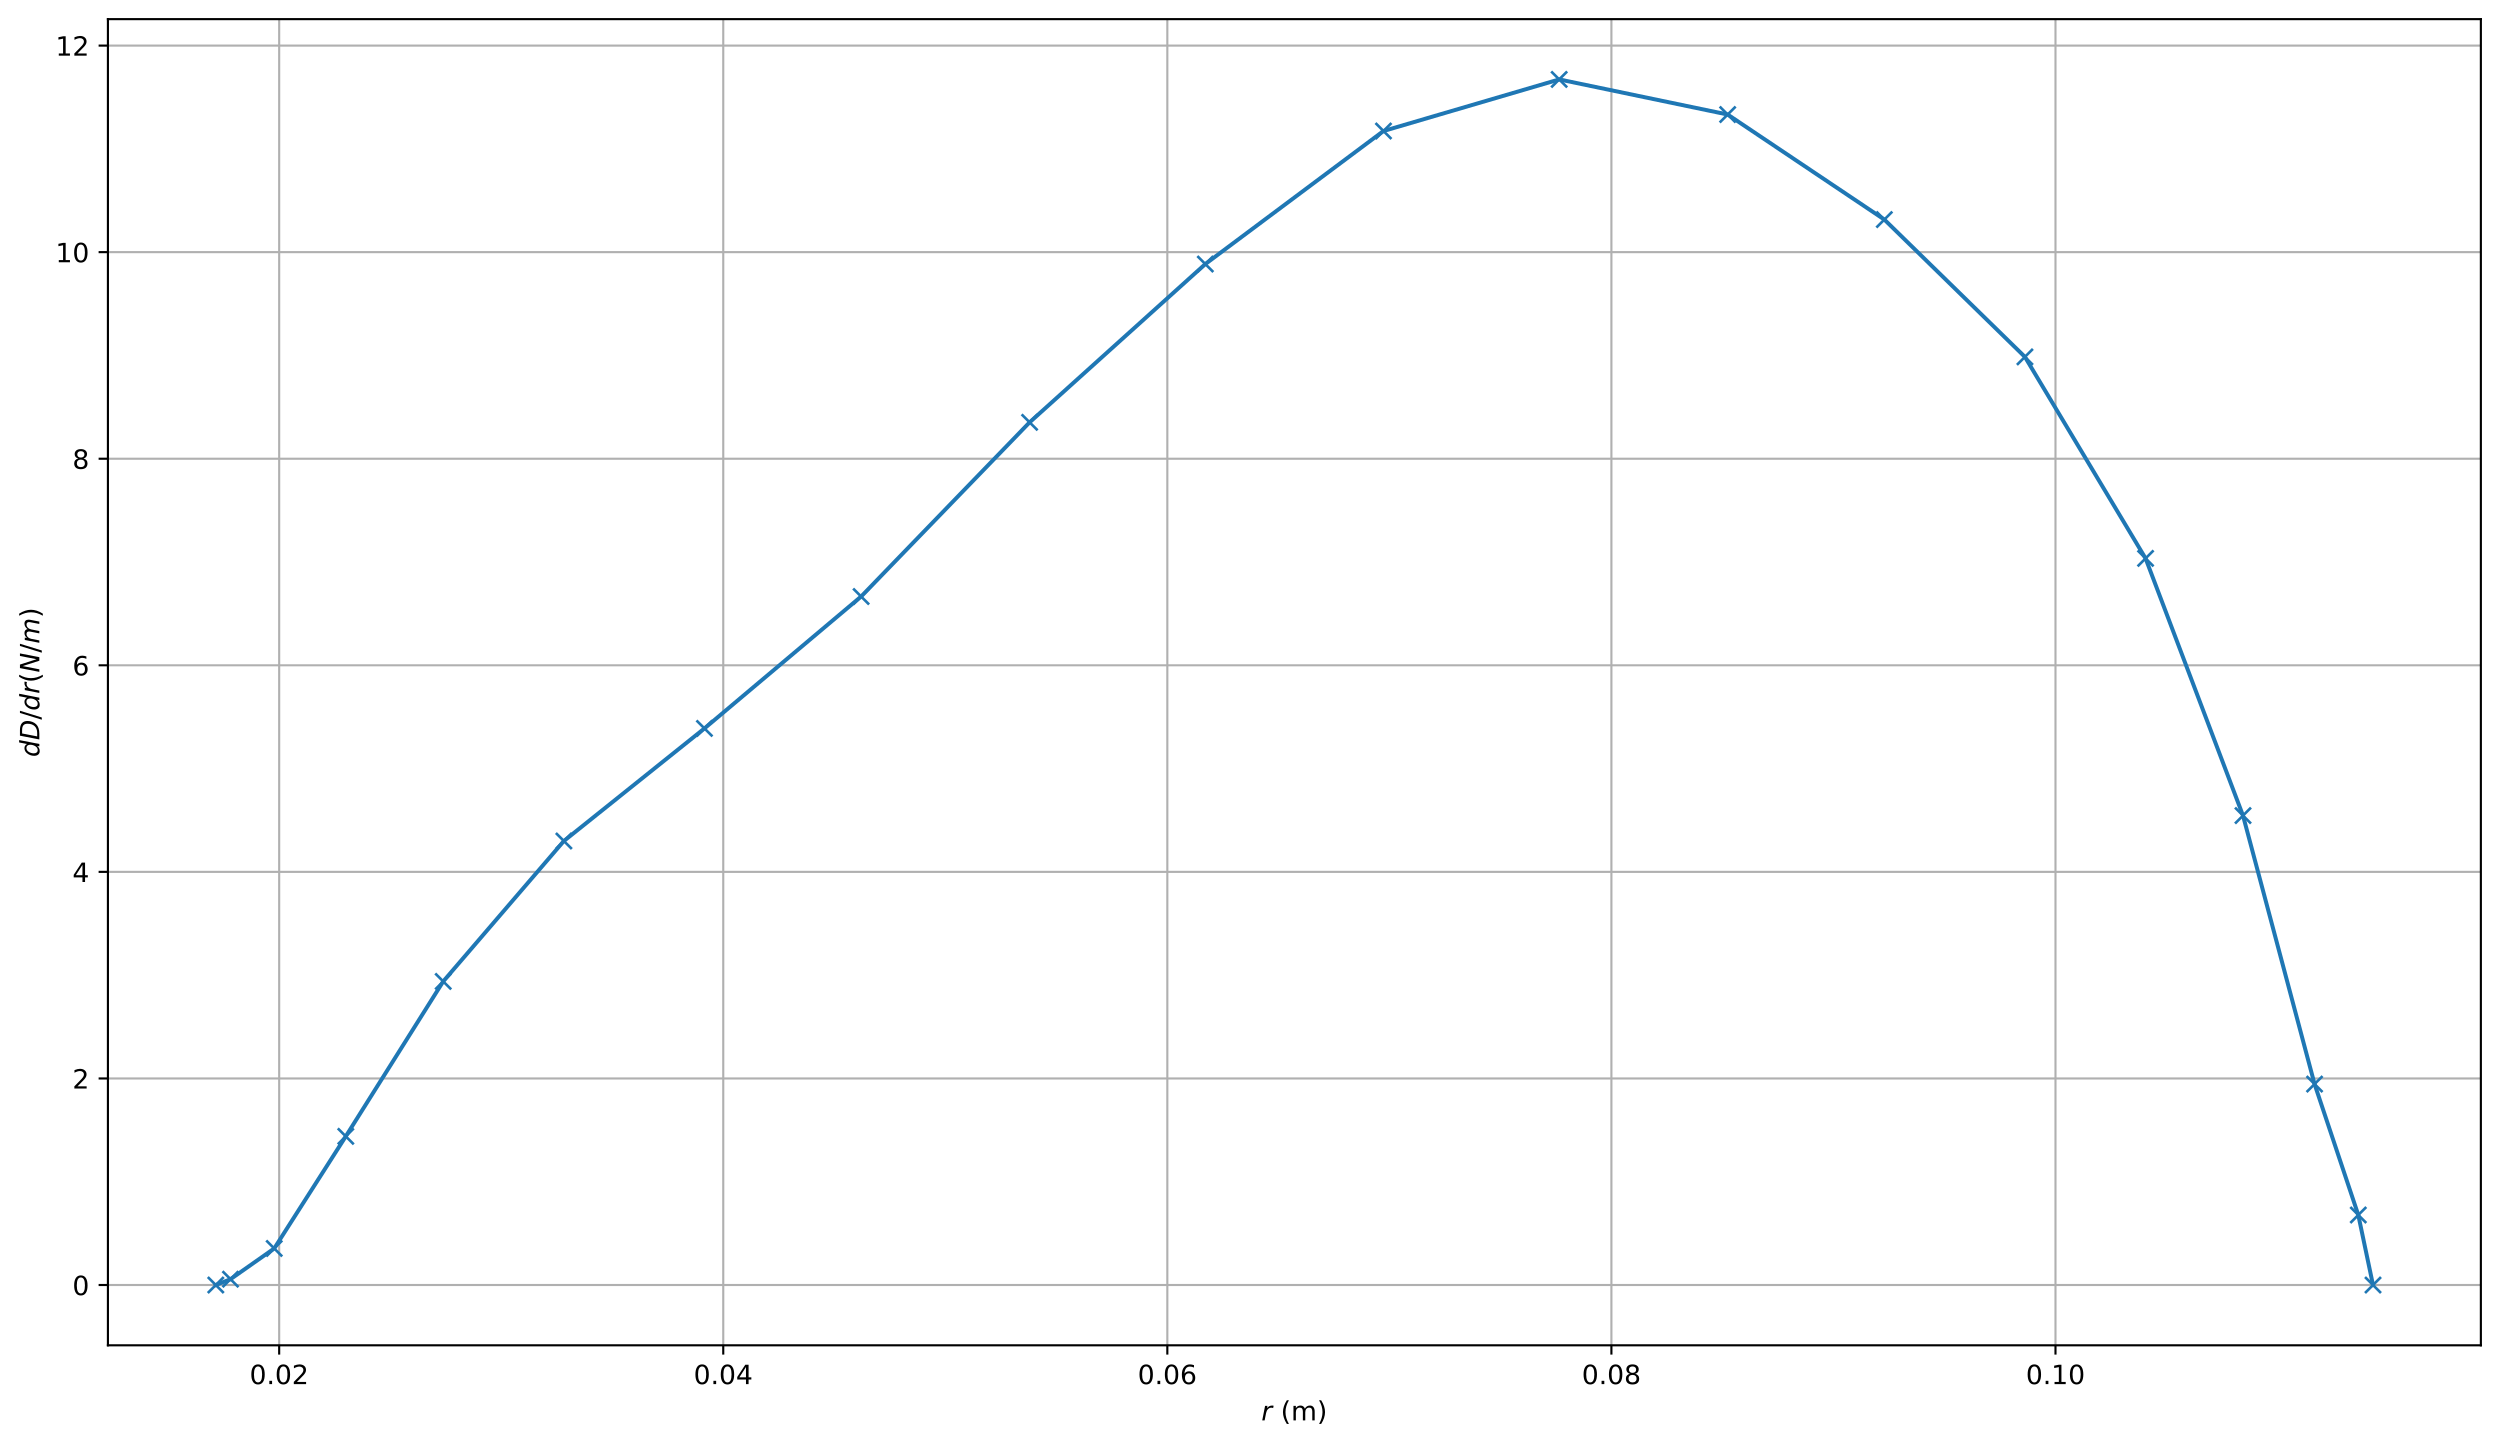
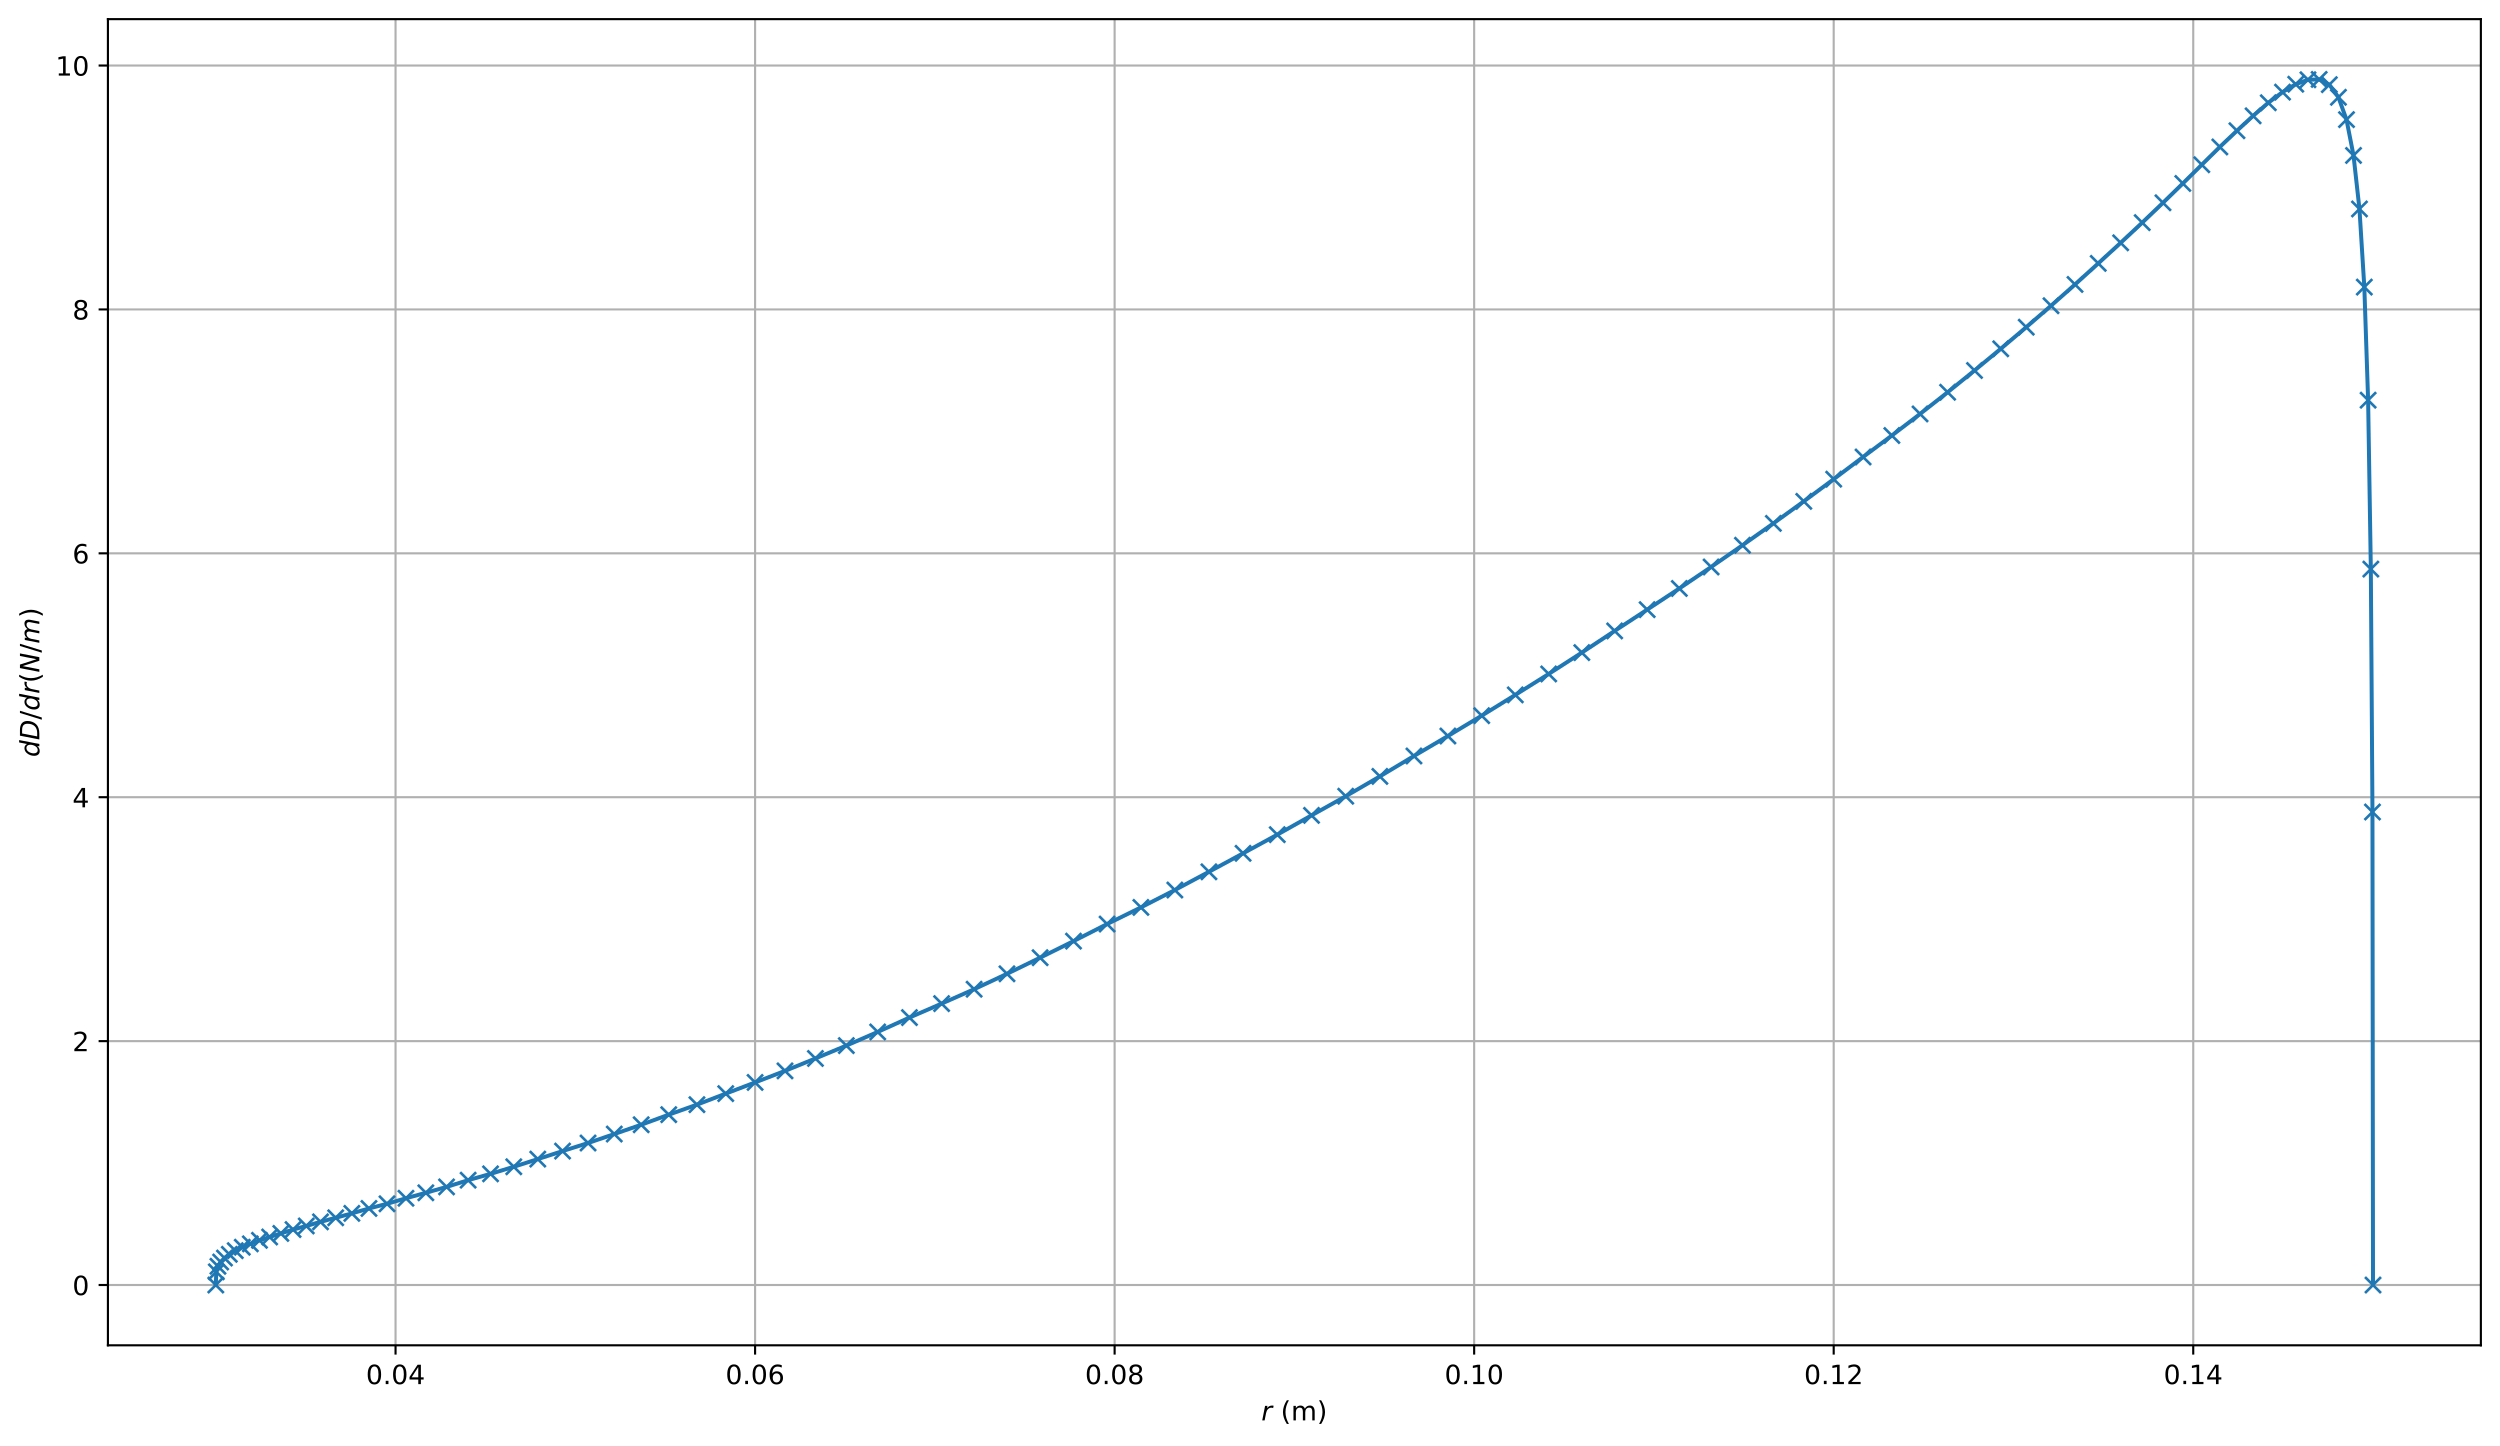
<svg xmlns="http://www.w3.org/2000/svg" xmlns:xlink="http://www.w3.org/1999/xlink" width="940.603pt" height="543.716pt" viewBox="0 0 940.603 543.716" version="1.1">
  <defs>
    <style type="text/css">*{stroke-linejoin: round; stroke-linecap: butt}</style>
  </defs>
  <g id="figure_1">
    <g id="patch_1">
      <path d="M 0 543.716  L 940.603 543.716  L 940.603 0  L 0 0  L 0 543.716  z " style="fill: none" />
    </g>
    <g id="axes_1">
      <g id="patch_2">
        <path d="M 40.603 506.16  L 933.403 506.16  L 933.403 7.2  L 40.603 7.2  L 40.603 506.16  z " style="fill: none" />
      </g>
      <g id="matplotlib.axis_1">
        <g id="xtick_1">
          <g id="line2d_1">
-             <path d="M 105.036 506.16  L 105.036 7.2  " clip-path="url(#p0c101edd20)" style="fill: none; stroke: #b0b0b0; stroke-width: 0.8; stroke-linecap: square" />
+             <path d="M 148.821 506.16  L 148.821 7.2  " clip-path="url(#p757d3694c4)" style="fill: none; stroke: #b0b0b0; stroke-width: 0.8; stroke-linecap: square" />
          </g>
          <g id="line2d_2">
            <defs>
-               <path id="m275e103d89" d="M 0 0  L 0 3.5  " style="stroke: #000000; stroke-width: 0.8" />
+               <path id="m7831585a4a" d="M 0 0  L 0 3.5  " style="stroke: #000000; stroke-width: 0.8" />
            </defs>
            <g>
-               <use xlink:href="#m275e103d89" x="105.036" y="506.16" style="stroke: #000000; stroke-width: 0.8" />
+               <use xlink:href="#m7831585a4a" x="148.821" y="506.16" style="stroke: #000000; stroke-width: 0.8" />
            </g>
          </g>
          <g id="text_1">
-             <g transform="translate(93.9029 520.7584) scale(0.1 -0.1)">
+             <g transform="translate(137.6885 520.7584) scale(0.1 -0.1)">
              <defs>
                <path id="DejaVuSans-30" d="M 2034 4250  Q 1547 4250 1301 3770  Q 1056 3291 1056 2328  Q 1056 1369 1301 889  Q 1547 409 2034 409  Q 2525 409 2770 889  Q 3016 1369 3016 2328  Q 3016 3291 2770 3770  Q 2525 4250 2034 4250  z M 2034 4750  Q 2819 4750 3233 4129  Q 3647 3509 3647 2328  Q 3647 1150 3233 529  Q 2819 -91 2034 -91  Q 1250 -91 836 529  Q 422 1150 422 2328  Q 422 3509 836 4129  Q 1250 4750 2034 4750  z " transform="scale(0.015625)" />
                <path id="DejaVuSans-2e" d="M 684 794  L 1344 794  L 1344 0  L 684 0  L 684 794  z " transform="scale(0.015625)" />
-                 <path id="DejaVuSans-32" d="M 1228 531  L 3431 531  L 3431 0  L 469 0  L 469 531  Q 828 903 1448 1529  Q 2069 2156 2228 2338  Q 2531 2678 2651 2914  Q 2772 3150 2772 3378  Q 2772 3750 2511 3984  Q 2250 4219 1831 4219  Q 1534 4219 1204 4116  Q 875 4013 500 3803  L 500 4441  Q 881 4594 1212 4672  Q 1544 4750 1819 4750  Q 2544 4750 2975 4387  Q 3406 4025 3406 3419  Q 3406 3131 3298 2873  Q 3191 2616 2906 2266  Q 2828 2175 2409 1742  Q 1991 1309 1228 531  z " transform="scale(0.015625)" />
+                 <path id="DejaVuSans-34" d="M 2419 4116  L 825 1625  L 2419 1625  L 2419 4116  z M 2253 4666  L 3047 4666  L 3047 1625  L 3713 1625  L 3713 1100  L 3047 1100  L 3047 0  L 2419 0  L 2419 1100  L 313 1100  L 313 1709  L 2253 4666  z " transform="scale(0.015625)" />
              </defs>
              <use xlink:href="#DejaVuSans-30" />
              <use xlink:href="#DejaVuSans-2e" transform="translate(63.62305 0)" />
              <use xlink:href="#DejaVuSans-30" transform="translate(95.41016 0)" />
-               <use xlink:href="#DejaVuSans-32" transform="translate(159.0332 0)" />
+               <use xlink:href="#DejaVuSans-34" transform="translate(159.0332 0)" />
            </g>
          </g>
        </g>
        <g id="xtick_2">
          <g id="line2d_3">
-             <path d="M 272.116 506.16  L 272.116 7.2  " clip-path="url(#p0c101edd20)" style="fill: none; stroke: #b0b0b0; stroke-width: 0.8; stroke-linecap: square" />
+             <path d="M 284.094 506.16  L 284.094 7.2  " clip-path="url(#p757d3694c4)" style="fill: none; stroke: #b0b0b0; stroke-width: 0.8; stroke-linecap: square" />
          </g>
          <g id="line2d_4">
            <g>
-               <use xlink:href="#m275e103d89" x="272.116" y="506.16" style="stroke: #000000; stroke-width: 0.8" />
+               <use xlink:href="#m7831585a4a" x="284.094" y="506.16" style="stroke: #000000; stroke-width: 0.8" />
            </g>
          </g>
          <g id="text_2">
-             <g transform="translate(260.9836 520.7584) scale(0.1 -0.1)">
-               <defs>
-                 <path id="DejaVuSans-34" d="M 2419 4116  L 825 1625  L 2419 1625  L 2419 4116  z M 2253 4666  L 3047 4666  L 3047 1625  L 3713 1625  L 3713 1100  L 3047 1100  L 3047 0  L 2419 0  L 2419 1100  L 313 1100  L 313 1709  L 2253 4666  z " transform="scale(0.015625)" />
-               </defs>
-               <use xlink:href="#DejaVuSans-30" />
-               <use xlink:href="#DejaVuSans-2e" transform="translate(63.62305 0)" />
-               <use xlink:href="#DejaVuSans-30" transform="translate(95.41016 0)" />
-               <use xlink:href="#DejaVuSans-34" transform="translate(159.0332 0)" />
-             </g>
-           </g>
-         </g>
-         <g id="xtick_3">
-           <g id="line2d_5">
-             <path d="M 439.197 506.16  L 439.197 7.2  " clip-path="url(#p0c101edd20)" style="fill: none; stroke: #b0b0b0; stroke-width: 0.8; stroke-linecap: square" />
-           </g>
-           <g id="line2d_6">
-             <g>
-               <use xlink:href="#m275e103d89" x="439.197" y="506.16" style="stroke: #000000; stroke-width: 0.8" />
-             </g>
-           </g>
-           <g id="text_3">
-             <g transform="translate(428.0643 520.7584) scale(0.1 -0.1)">
+             <g transform="translate(272.9612 520.7584) scale(0.1 -0.1)">
              <defs>
                <path id="DejaVuSans-36" d="M 2113 2584  Q 1688 2584 1439 2293  Q 1191 2003 1191 1497  Q 1191 994 1439 701  Q 1688 409 2113 409  Q 2538 409 2786 701  Q 3034 994 3034 1497  Q 3034 2003 2786 2293  Q 2538 2584 2113 2584  z M 3366 4563  L 3366 3988  Q 3128 4100 2886 4159  Q 2644 4219 2406 4219  Q 1781 4219 1451 3797  Q 1122 3375 1075 2522  Q 1259 2794 1537 2939  Q 1816 3084 2150 3084  Q 2853 3084 3261 2657  Q 3669 2231 3669 1497  Q 3669 778 3244 343  Q 2819 -91 2113 -91  Q 1303 -91 875 529  Q 447 1150 447 2328  Q 447 3434 972 4092  Q 1497 4750 2381 4750  Q 2619 4750 2861 4703  Q 3103 4656 3366 4563  z " transform="scale(0.015625)" />
              </defs>
              <use xlink:href="#DejaVuSans-30" />
              <use xlink:href="#DejaVuSans-2e" transform="translate(63.62305 0)" />
              <use xlink:href="#DejaVuSans-30" transform="translate(95.41016 0)" />
              <use xlink:href="#DejaVuSans-36" transform="translate(159.0332 0)" />
            </g>
          </g>
        </g>
-         <g id="xtick_4">
-           <g id="line2d_7">
-             <path d="M 606.278 506.16  L 606.278 7.2  " clip-path="url(#p0c101edd20)" style="fill: none; stroke: #b0b0b0; stroke-width: 0.8; stroke-linecap: square" />
-           </g>
-           <g id="line2d_8">
-             <g>
-               <use xlink:href="#m275e103d89" x="606.278" y="506.16" style="stroke: #000000; stroke-width: 0.8" />
-             </g>
-           </g>
-           <g id="text_4">
-             <g transform="translate(595.1451 520.7584) scale(0.1 -0.1)">
+         <g id="xtick_3">
+           <g id="line2d_5">
+             <path d="M 419.367 506.16  L 419.367 7.2  " clip-path="url(#p757d3694c4)" style="fill: none; stroke: #b0b0b0; stroke-width: 0.8; stroke-linecap: square" />
+           </g>
+           <g id="line2d_6">
+             <g>
+               <use xlink:href="#m7831585a4a" x="419.367" y="506.16" style="stroke: #000000; stroke-width: 0.8" />
+             </g>
+           </g>
+           <g id="text_3">
+             <g transform="translate(408.2339 520.7584) scale(0.1 -0.1)">
              <defs>
                <path id="DejaVuSans-38" d="M 2034 2216  Q 1584 2216 1326 1975  Q 1069 1734 1069 1313  Q 1069 891 1326 650  Q 1584 409 2034 409  Q 2484 409 2743 651  Q 3003 894 3003 1313  Q 3003 1734 2745 1975  Q 2488 2216 2034 2216  z M 1403 2484  Q 997 2584 770 2862  Q 544 3141 544 3541  Q 544 4100 942 4425  Q 1341 4750 2034 4750  Q 2731 4750 3128 4425  Q 3525 4100 3525 3541  Q 3525 3141 3298 2862  Q 3072 2584 2669 2484  Q 3125 2378 3379 2068  Q 3634 1759 3634 1313  Q 3634 634 3220 271  Q 2806 -91 2034 -91  Q 1263 -91 848 271  Q 434 634 434 1313  Q 434 1759 690 2068  Q 947 2378 1403 2484  z M 1172 3481  Q 1172 3119 1398 2916  Q 1625 2713 2034 2713  Q 2441 2713 2670 2916  Q 2900 3119 2900 3481  Q 2900 3844 2670 4047  Q 2441 4250 2034 4250  Q 1625 4250 1398 4047  Q 1172 3844 1172 3481  z " transform="scale(0.015625)" />
              </defs>
              <use xlink:href="#DejaVuSans-30" />
              <use xlink:href="#DejaVuSans-2e" transform="translate(63.62305 0)" />
              <use xlink:href="#DejaVuSans-30" transform="translate(95.41016 0)" />
              <use xlink:href="#DejaVuSans-38" transform="translate(159.0332 0)" />
            </g>
          </g>
        </g>
-         <g id="xtick_5">
-           <g id="line2d_9">
-             <path d="M 773.359 506.16  L 773.359 7.2  " clip-path="url(#p0c101edd20)" style="fill: none; stroke: #b0b0b0; stroke-width: 0.8; stroke-linecap: square" />
-           </g>
-           <g id="line2d_10">
-             <g>
-               <use xlink:href="#m275e103d89" x="773.359" y="506.16" style="stroke: #000000; stroke-width: 0.8" />
-             </g>
-           </g>
-           <g id="text_5">
-             <g transform="translate(762.2258 520.7584) scale(0.1 -0.1)">
+         <g id="xtick_4">
+           <g id="line2d_7">
+             <path d="M 554.639 506.16  L 554.639 7.2  " clip-path="url(#p757d3694c4)" style="fill: none; stroke: #b0b0b0; stroke-width: 0.8; stroke-linecap: square" />
+           </g>
+           <g id="line2d_8">
+             <g>
+               <use xlink:href="#m7831585a4a" x="554.639" y="506.16" style="stroke: #000000; stroke-width: 0.8" />
+             </g>
+           </g>
+           <g id="text_4">
+             <g transform="translate(543.5067 520.7584) scale(0.1 -0.1)">
              <defs>
                <path id="DejaVuSans-31" d="M 794 531  L 1825 531  L 1825 4091  L 703 3866  L 703 4441  L 1819 4666  L 2450 4666  L 2450 531  L 3481 531  L 3481 0  L 794 0  L 794 531  z " transform="scale(0.015625)" />
              </defs>
              <use xlink:href="#DejaVuSans-30" />
              <use xlink:href="#DejaVuSans-2e" transform="translate(63.62305 0)" />
              <use xlink:href="#DejaVuSans-31" transform="translate(95.41016 0)" />
              <use xlink:href="#DejaVuSans-30" transform="translate(159.0332 0)" />
            </g>
          </g>
        </g>
-         <g id="text_6">
+         <g id="xtick_5">
+           <g id="line2d_9">
+             <path d="M 689.912 506.16  L 689.912 7.2  " clip-path="url(#p757d3694c4)" style="fill: none; stroke: #b0b0b0; stroke-width: 0.8; stroke-linecap: square" />
+           </g>
+           <g id="line2d_10">
+             <g>
+               <use xlink:href="#m7831585a4a" x="689.912" y="506.16" style="stroke: #000000; stroke-width: 0.8" />
+             </g>
+           </g>
+           <g id="text_5">
+             <g transform="translate(678.7794 520.7584) scale(0.1 -0.1)">
+               <defs>
+                 <path id="DejaVuSans-32" d="M 1228 531  L 3431 531  L 3431 0  L 469 0  L 469 531  Q 828 903 1448 1529  Q 2069 2156 2228 2338  Q 2531 2678 2651 2914  Q 2772 3150 2772 3378  Q 2772 3750 2511 3984  Q 2250 4219 1831 4219  Q 1534 4219 1204 4116  Q 875 4013 500 3803  L 500 4441  Q 881 4594 1212 4672  Q 1544 4750 1819 4750  Q 2544 4750 2975 4387  Q 3406 4025 3406 3419  Q 3406 3131 3298 2873  Q 3191 2616 2906 2266  Q 2828 2175 2409 1742  Q 1991 1309 1228 531  z " transform="scale(0.015625)" />
+               </defs>
+               <use xlink:href="#DejaVuSans-30" />
+               <use xlink:href="#DejaVuSans-2e" transform="translate(63.62305 0)" />
+               <use xlink:href="#DejaVuSans-31" transform="translate(95.41016 0)" />
+               <use xlink:href="#DejaVuSans-32" transform="translate(159.0332 0)" />
+             </g>
+           </g>
+         </g>
+         <g id="xtick_6">
+           <g id="line2d_11">
+             <path d="M 825.185 506.16  L 825.185 7.2  " clip-path="url(#p757d3694c4)" style="fill: none; stroke: #b0b0b0; stroke-width: 0.8; stroke-linecap: square" />
+           </g>
+           <g id="line2d_12">
+             <g>
+               <use xlink:href="#m7831585a4a" x="825.185" y="506.16" style="stroke: #000000; stroke-width: 0.8" />
+             </g>
+           </g>
+           <g id="text_6">
+             <g transform="translate(814.0521 520.7584) scale(0.1 -0.1)">
+               <use xlink:href="#DejaVuSans-30" />
+               <use xlink:href="#DejaVuSans-2e" transform="translate(63.62305 0)" />
+               <use xlink:href="#DejaVuSans-31" transform="translate(95.41016 0)" />
+               <use xlink:href="#DejaVuSans-34" transform="translate(159.0332 0)" />
+             </g>
+           </g>
+         </g>
+         <g id="text_7">
          <g transform="translate(474.5531 534.4366) scale(0.1 -0.1)">
            <defs>
              <path id="DejaVuSans-Oblique-72" d="M 2853 2969  Q 2766 3016 2653 3041  Q 2541 3066 2413 3066  Q 1953 3066 1609 2717  Q 1266 2369 1153 1784  L 800 0  L 225 0  L 909 3500  L 1484 3500  L 1375 2956  Q 1603 3259 1920 3421  Q 2238 3584 2597 3584  Q 2691 3584 2781 3573  Q 2872 3563 2963 3538  L 2853 2969  z " transform="scale(0.015625)" />
              <path id="DejaVuSans-20" transform="scale(0.015625)" />
              <path id="DejaVuSans-28" d="M 1984 4856  Q 1566 4138 1362 3434  Q 1159 2731 1159 2009  Q 1159 1288 1364 580  Q 1569 -128 1984 -844  L 1484 -844  Q 1016 -109 783 600  Q 550 1309 550 2009  Q 550 2706 781 3412  Q 1013 4119 1484 4856  L 1984 4856  z " transform="scale(0.015625)" />
              <path id="DejaVuSans-6d" d="M 3328 2828  Q 3544 3216 3844 3400  Q 4144 3584 4550 3584  Q 5097 3584 5394 3201  Q 5691 2819 5691 2113  L 5691 0  L 5113 0  L 5113 2094  Q 5113 2597 4934 2840  Q 4756 3084 4391 3084  Q 3944 3084 3684 2787  Q 3425 2491 3425 1978  L 3425 0  L 2847 0  L 2847 2094  Q 2847 2600 2669 2842  Q 2491 3084 2119 3084  Q 1678 3084 1418 2786  Q 1159 2488 1159 1978  L 1159 0  L 581 0  L 581 3500  L 1159 3500  L 1159 2956  Q 1356 3278 1631 3431  Q 1906 3584 2284 3584  Q 2666 3584 2933 3390  Q 3200 3197 3328 2828  z " transform="scale(0.015625)" />
              <path id="DejaVuSans-29" d="M 513 4856  L 1013 4856  Q 1481 4119 1714 3412  Q 1947 2706 1947 2009  Q 1947 1309 1714 600  Q 1481 -109 1013 -844  L 513 -844  Q 928 -128 1133 580  Q 1338 1288 1338 2009  Q 1338 2731 1133 3434  Q 928 4138 513 4856  z " transform="scale(0.015625)" />
            </defs>
            <use xlink:href="#DejaVuSans-Oblique-72" transform="translate(0 0.125)" />
            <use xlink:href="#DejaVuSans-20" transform="translate(41.11328 0.125)" />
            <use xlink:href="#DejaVuSans-28" transform="translate(72.90039 0.125)" />
            <use xlink:href="#DejaVuSans-6d" transform="translate(111.9141 0.125)" />
            <use xlink:href="#DejaVuSans-29" transform="translate(209.3262 0.125)" />
          </g>
        </g>
      </g>
      <g id="matplotlib.axis_2">
        <g id="ytick_1">
-           <g id="line2d_11">
-             <path d="M 40.603 483.48  L 933.403 483.48  " clip-path="url(#p0c101edd20)" style="fill: none; stroke: #b0b0b0; stroke-width: 0.8; stroke-linecap: square" />
-           </g>
-           <g id="line2d_12">
+           <g id="line2d_13">
+             <path d="M 40.603 483.48  L 933.403 483.48  " clip-path="url(#p757d3694c4)" style="fill: none; stroke: #b0b0b0; stroke-width: 0.8; stroke-linecap: square" />
+           </g>
+           <g id="line2d_14">
            <defs>
-               <path id="m87f4d24d42" d="M 0 0  L -3.5 0  " style="stroke: #000000; stroke-width: 0.8" />
+               <path id="m4b1f60dbb8" d="M 0 0  L -3.5 0  " style="stroke: #000000; stroke-width: 0.8" />
            </defs>
            <g>
-               <use xlink:href="#m87f4d24d42" x="40.603" y="483.48" style="stroke: #000000; stroke-width: 0.8" />
-             </g>
-           </g>
-           <g id="text_7">
+               <use xlink:href="#m4b1f60dbb8" x="40.603" y="483.48" style="stroke: #000000; stroke-width: 0.8" />
+             </g>
+           </g>
+           <g id="text_8">
            <g transform="translate(27.24063 487.2792) scale(0.1 -0.1)">
              <use xlink:href="#DejaVuSans-30" />
            </g>
          </g>
        </g>
        <g id="ytick_2">
-           <g id="line2d_13">
-             <path d="M 40.603 405.758  L 933.403 405.758  " clip-path="url(#p0c101edd20)" style="fill: none; stroke: #b0b0b0; stroke-width: 0.8; stroke-linecap: square" />
-           </g>
-           <g id="line2d_14">
-             <g>
-               <use xlink:href="#m87f4d24d42" x="40.603" y="405.758" style="stroke: #000000; stroke-width: 0.8" />
-             </g>
-           </g>
-           <g id="text_8">
-             <g transform="translate(27.24063 409.5571) scale(0.1 -0.1)">
+           <g id="line2d_15">
+             <path d="M 40.603 391.715  L 933.403 391.715  " clip-path="url(#p757d3694c4)" style="fill: none; stroke: #b0b0b0; stroke-width: 0.8; stroke-linecap: square" />
+           </g>
+           <g id="line2d_16">
+             <g>
+               <use xlink:href="#m4b1f60dbb8" x="40.603" y="391.715" style="stroke: #000000; stroke-width: 0.8" />
+             </g>
+           </g>
+           <g id="text_9">
+             <g transform="translate(27.24063 395.5145) scale(0.1 -0.1)">
              <use xlink:href="#DejaVuSans-32" />
            </g>
          </g>
        </g>
        <g id="ytick_3">
-           <g id="line2d_15">
-             <path d="M 40.603 328.036  L 933.403 328.036  " clip-path="url(#p0c101edd20)" style="fill: none; stroke: #b0b0b0; stroke-width: 0.8; stroke-linecap: square" />
-           </g>
-           <g id="line2d_16">
-             <g>
-               <use xlink:href="#m87f4d24d42" x="40.603" y="328.036" style="stroke: #000000; stroke-width: 0.8" />
-             </g>
-           </g>
-           <g id="text_9">
-             <g transform="translate(27.24063 331.835) scale(0.1 -0.1)">
+           <g id="line2d_17">
+             <path d="M 40.603 299.95  L 933.403 299.95  " clip-path="url(#p757d3694c4)" style="fill: none; stroke: #b0b0b0; stroke-width: 0.8; stroke-linecap: square" />
+           </g>
+           <g id="line2d_18">
+             <g>
+               <use xlink:href="#m4b1f60dbb8" x="40.603" y="299.95" style="stroke: #000000; stroke-width: 0.8" />
+             </g>
+           </g>
+           <g id="text_10">
+             <g transform="translate(27.24063 303.7497) scale(0.1 -0.1)">
              <use xlink:href="#DejaVuSans-34" />
            </g>
          </g>
        </g>
        <g id="ytick_4">
-           <g id="line2d_17">
-             <path d="M 40.603 250.314  L 933.403 250.314  " clip-path="url(#p0c101edd20)" style="fill: none; stroke: #b0b0b0; stroke-width: 0.8; stroke-linecap: square" />
-           </g>
-           <g id="line2d_18">
-             <g>
-               <use xlink:href="#m87f4d24d42" x="40.603" y="250.314" style="stroke: #000000; stroke-width: 0.8" />
-             </g>
-           </g>
-           <g id="text_10">
-             <g transform="translate(27.24063 254.1128) scale(0.1 -0.1)">
+           <g id="line2d_19">
+             <path d="M 40.603 208.186  L 933.403 208.186  " clip-path="url(#p757d3694c4)" style="fill: none; stroke: #b0b0b0; stroke-width: 0.8; stroke-linecap: square" />
+           </g>
+           <g id="line2d_20">
+             <g>
+               <use xlink:href="#m4b1f60dbb8" x="40.603" y="208.186" style="stroke: #000000; stroke-width: 0.8" />
+             </g>
+           </g>
+           <g id="text_11">
+             <g transform="translate(27.24063 211.9849) scale(0.1 -0.1)">
              <use xlink:href="#DejaVuSans-36" />
            </g>
          </g>
        </g>
        <g id="ytick_5">
-           <g id="line2d_19">
-             <path d="M 40.603 172.591  L 933.403 172.591  " clip-path="url(#p0c101edd20)" style="fill: none; stroke: #b0b0b0; stroke-width: 0.8; stroke-linecap: square" />
-           </g>
-           <g id="line2d_20">
-             <g>
-               <use xlink:href="#m87f4d24d42" x="40.603" y="172.591" style="stroke: #000000; stroke-width: 0.8" />
-             </g>
-           </g>
-           <g id="text_11">
-             <g transform="translate(27.24063 176.3907) scale(0.1 -0.1)">
+           <g id="line2d_21">
+             <path d="M 40.603 116.421  L 933.403 116.421  " clip-path="url(#p757d3694c4)" style="fill: none; stroke: #b0b0b0; stroke-width: 0.8; stroke-linecap: square" />
+           </g>
+           <g id="line2d_22">
+             <g>
+               <use xlink:href="#m4b1f60dbb8" x="40.603" y="116.421" style="stroke: #000000; stroke-width: 0.8" />
+             </g>
+           </g>
+           <g id="text_12">
+             <g transform="translate(27.24063 120.2201) scale(0.1 -0.1)">
              <use xlink:href="#DejaVuSans-38" />
            </g>
          </g>
        </g>
        <g id="ytick_6">
-           <g id="line2d_21">
-             <path d="M 40.603 94.869  L 933.403 94.869  " clip-path="url(#p0c101edd20)" style="fill: none; stroke: #b0b0b0; stroke-width: 0.8; stroke-linecap: square" />
-           </g>
-           <g id="line2d_22">
-             <g>
-               <use xlink:href="#m87f4d24d42" x="40.603" y="94.869" style="stroke: #000000; stroke-width: 0.8" />
-             </g>
-           </g>
-           <g id="text_12">
-             <g transform="translate(20.87813 98.66857) scale(0.1 -0.1)">
+           <g id="line2d_23">
+             <path d="M 40.603 24.656  L 933.403 24.656  " clip-path="url(#p757d3694c4)" style="fill: none; stroke: #b0b0b0; stroke-width: 0.8; stroke-linecap: square" />
+           </g>
+           <g id="line2d_24">
+             <g>
+               <use xlink:href="#m4b1f60dbb8" x="40.603" y="24.656" style="stroke: #000000; stroke-width: 0.8" />
+             </g>
+           </g>
+           <g id="text_13">
+             <g transform="translate(20.87813 28.45538) scale(0.1 -0.1)">
              <use xlink:href="#DejaVuSans-31" />
              <use xlink:href="#DejaVuSans-30" transform="translate(63.62305 0)" />
-             </g>
-           </g>
-         </g>
-         <g id="ytick_7">
-           <g id="line2d_23">
-             <path d="M 40.603 17.147  L 933.403 17.147  " clip-path="url(#p0c101edd20)" style="fill: none; stroke: #b0b0b0; stroke-width: 0.8; stroke-linecap: square" />
-           </g>
-           <g id="line2d_24">
-             <g>
-               <use xlink:href="#m87f4d24d42" x="40.603" y="17.147" style="stroke: #000000; stroke-width: 0.8" />
-             </g>
-           </g>
-           <g id="text_13">
-             <g transform="translate(20.87813 20.94644) scale(0.1 -0.1)">
-               <use xlink:href="#DejaVuSans-31" />
-               <use xlink:href="#DejaVuSans-32" transform="translate(63.62305 0)" />
            </g>
          </g>
        </g>
        <g id="text_14">
          <g transform="translate(14.79844 284.83) rotate(-90) scale(0.1 -0.1)">
            <defs>
              <path id="DejaVuSans-Oblique-64" d="M 2675 525  Q 2444 222 2128 65  Q 1813 -91 1428 -91  Q 903 -91 598 267  Q 294 625 294 1247  Q 294 1766 478 2236  Q 663 2706 1013 3078  Q 1244 3325 1534 3454  Q 1825 3584 2144 3584  Q 2481 3584 2739 3421  Q 2997 3259 3138 2956  L 3513 4863  L 4091 4863  L 3144 0  L 2566 0  L 2675 525  z M 891 1350  Q 891 897 1095 644  Q 1300 391 1663 391  Q 1931 391 2161 520  Q 2391 650 2566 903  Q 2750 1166 2856 1509  Q 2963 1853 2963 2188  Q 2963 2622 2758 2865  Q 2553 3109 2194 3109  Q 1922 3109 1687 2981  Q 1453 2853 1288 2613  Q 1106 2353 998 2009  Q 891 1666 891 1350  z " transform="scale(0.015625)" />
              <path id="DejaVuSans-Oblique-44" d="M 1081 4666  L 2438 4666  Q 3519 4666 4070 4208  Q 4622 3750 4622 2847  Q 4622 2250 4412 1698  Q 4203 1147 3834 769  Q 3463 381 2891 190  Q 2319 0 1538 0  L 172 0  L 1081 4666  z M 1613 4147  L 909 519  L 1734 519  Q 2794 519 3375 1128  Q 3956 1738 3956 2847  Q 3956 3519 3581 3833  Q 3206 4147 2406 4147  L 1613 4147  z " transform="scale(0.015625)" />
              <path id="DejaVuSans-2f" d="M 1625 4666  L 2156 4666  L 531 -594  L 0 -594  L 1625 4666  z " transform="scale(0.015625)" />
              <path id="DejaVuSans-Oblique-4e" d="M 1081 4666  L 1931 4666  L 3219 666  L 4000 4666  L 4616 4666  L 3706 0  L 2853 0  L 1569 4025  L 788 0  L 172 0  L 1081 4666  z " transform="scale(0.015625)" />
              <path id="DejaVuSans-Oblique-6d" d="M 5747 2113  L 5338 0  L 4763 0  L 5166 2094  Q 5191 2228 5203 2325  Q 5216 2422 5216 2491  Q 5216 2772 5059 2928  Q 4903 3084 4622 3084  Q 4203 3084 3875 2770  Q 3547 2456 3450 1953  L 3066 0  L 2491 0  L 2900 2094  Q 2925 2209 2937 2307  Q 2950 2406 2950 2484  Q 2950 2769 2794 2926  Q 2638 3084 2363 3084  Q 1938 3084 1609 2770  Q 1281 2456 1184 1953  L 800 0  L 225 0  L 909 3500  L 1484 3500  L 1375 2956  Q 1609 3263 1923 3423  Q 2238 3584 2597 3584  Q 2978 3584 3223 3384  Q 3469 3184 3519 2828  Q 3781 3197 4126 3390  Q 4472 3584 4856 3584  Q 5306 3584 5551 3325  Q 5797 3066 5797 2591  Q 5797 2488 5784 2364  Q 5772 2241 5747 2113  z " transform="scale(0.015625)" />
            </defs>
            <use xlink:href="#DejaVuSans-Oblique-64" transform="translate(0 0.015625)" />
            <use xlink:href="#DejaVuSans-Oblique-44" transform="translate(63.47656 0.015625)" />
            <use xlink:href="#DejaVuSans-2f" transform="translate(140.4785 0.015625)" />
            <use xlink:href="#DejaVuSans-Oblique-64" transform="translate(174.1699 0.015625)" />
            <use xlink:href="#DejaVuSans-Oblique-72" transform="translate(237.6465 0.015625)" />
            <use xlink:href="#DejaVuSans-28" transform="translate(278.7598 0.015625)" />
            <use xlink:href="#DejaVuSans-Oblique-4e" transform="translate(317.7734 0.015625)" />
            <use xlink:href="#DejaVuSans-2f" transform="translate(392.5781 0.015625)" />
            <use xlink:href="#DejaVuSans-Oblique-6d" transform="translate(426.2695 0.015625)" />
            <use xlink:href="#DejaVuSans-29" transform="translate(523.6816 0.015625)" />
          </g>
        </g>
      </g>
      <g id="line2d_25">
-         <path d="M 81.185 483.48  L 86.72 481.283  L 103.173 469.718  L 130.097 427.54  L 166.756 369.25  L 212.15 316.419  L 265.042 274.062  L 323.988 224.435  L 387.381 158.898  L 453.491 99.346  L 520.515 49.291  L 586.626 29.88  L 650.018 43.093  L 708.965 82.61  L 761.856 134.28  L 807.251 210.087  L 843.91 306.852  L 870.833 407.875  L 887.286 457.13  L 892.821 483.48  " clip-path="url(#p0c101edd20)" style="fill: none; stroke: #1f77b4; stroke-width: 1.5; stroke-linecap: square" />
+         <path d="M 81.185 483.48  L 81.389 478.516  L 82.002 476.434  L 83.023 474.822  L 84.45 473.329  L 86.282 471.928  L 88.519 470.556  L 91.156 469.257  L 94.192 467.99  L 97.623 466.665  L 101.447 465.406  L 105.659 464.069  L 110.255 462.611  L 115.23 461.258  L 120.579 459.711  L 126.298 458.178  L 132.379 456.52  L 138.818 454.669  L 145.607 452.92  L 152.74 450.831  L 160.21 448.781  L 168.008 446.563  L 176.128 444.029  L 184.561 441.653  L 193.299 438.99  L 202.332 436.101  L 211.652 433.088  L 221.249 430.049  L 231.113 426.677  L 241.236 423.179  L 251.605 419.385  L 262.212 415.622  L 273.045 411.468  L 284.094 407.256  L 295.347 402.912  L 306.793 398.238  L 318.42 393.396  L 330.217 388.263  L 342.172 382.854  L 354.273 377.597  L 366.507 372.183  L 378.863 366.389  L 391.328 360.325  L 403.889 354.094  L 416.534 347.668  L 429.249 341.404  L 442.023 334.865  L 454.842 328.014  L 467.694 321.057  L 480.564 314.032  L 493.442 306.781  L 506.313 299.574  L 519.164 292.112  L 531.983 284.434  L 544.757 276.92  L 557.473 269.264  L 570.117 261.446  L 582.678 253.57  L 595.143 245.54  L 607.499 237.38  L 619.733 229.371  L 631.834 221.404  L 643.789 213.326  L 655.586 205.153  L 667.213 196.923  L 678.659 188.633  L 689.912 180.283  L 700.961 171.94  L 711.794 163.862  L 722.401 155.742  L 732.771 147.585  L 742.893 139.395  L 752.758 131.229  L 762.355 123.103  L 771.674 115.032  L 780.708 107.024  L 789.445 99.097  L 797.878 91.355  L 805.998 83.761  L 813.796 76.298  L 821.266 69.028  L 828.399 61.983  L 835.188 55.291  L 841.627 49.186  L 847.709 43.585  L 853.427 38.661  L 858.777 34.661  L 863.752 31.693  L 868.347 30.006  L 872.559 29.88  L 876.383 31.848  L 879.814 36.61  L 882.85 45.002  L 885.488 58.483  L 887.724 78.621  L 889.556 108.013  L 890.984 150.562  L 892.004 214.112  L 892.617 305.506  L 892.821 483.48  " clip-path="url(#p757d3694c4)" style="fill: none; stroke: #1f77b4; stroke-width: 1.5; stroke-linecap: square" />
        <defs>
-           <path id="m2629985c3f" d="M -3 3  L 3 -3  M -3 -3  L 3 3  " style="stroke: #1f77b4" />
+           <path id="m5d6e1cb13d" d="M -3 3  L 3 -3  M -3 -3  L 3 3  " style="stroke: #1f77b4" />
        </defs>
-         <g clip-path="url(#p0c101edd20)">
-           <use xlink:href="#m2629985c3f" x="81.185" y="483.48" style="fill: #1f77b4; stroke: #1f77b4" />
-           <use xlink:href="#m2629985c3f" x="86.72" y="481.283" style="fill: #1f77b4; stroke: #1f77b4" />
-           <use xlink:href="#m2629985c3f" x="103.173" y="469.718" style="fill: #1f77b4; stroke: #1f77b4" />
-           <use xlink:href="#m2629985c3f" x="130.097" y="427.54" style="fill: #1f77b4; stroke: #1f77b4" />
-           <use xlink:href="#m2629985c3f" x="166.756" y="369.25" style="fill: #1f77b4; stroke: #1f77b4" />
-           <use xlink:href="#m2629985c3f" x="212.15" y="316.419" style="fill: #1f77b4; stroke: #1f77b4" />
-           <use xlink:href="#m2629985c3f" x="265.042" y="274.062" style="fill: #1f77b4; stroke: #1f77b4" />
-           <use xlink:href="#m2629985c3f" x="323.988" y="224.435" style="fill: #1f77b4; stroke: #1f77b4" />
-           <use xlink:href="#m2629985c3f" x="387.381" y="158.898" style="fill: #1f77b4; stroke: #1f77b4" />
-           <use xlink:href="#m2629985c3f" x="453.491" y="99.346" style="fill: #1f77b4; stroke: #1f77b4" />
-           <use xlink:href="#m2629985c3f" x="520.515" y="49.291" style="fill: #1f77b4; stroke: #1f77b4" />
-           <use xlink:href="#m2629985c3f" x="586.626" y="29.88" style="fill: #1f77b4; stroke: #1f77b4" />
-           <use xlink:href="#m2629985c3f" x="650.018" y="43.093" style="fill: #1f77b4; stroke: #1f77b4" />
-           <use xlink:href="#m2629985c3f" x="708.965" y="82.61" style="fill: #1f77b4; stroke: #1f77b4" />
-           <use xlink:href="#m2629985c3f" x="761.856" y="134.28" style="fill: #1f77b4; stroke: #1f77b4" />
-           <use xlink:href="#m2629985c3f" x="807.251" y="210.087" style="fill: #1f77b4; stroke: #1f77b4" />
-           <use xlink:href="#m2629985c3f" x="843.91" y="306.852" style="fill: #1f77b4; stroke: #1f77b4" />
-           <use xlink:href="#m2629985c3f" x="870.833" y="407.875" style="fill: #1f77b4; stroke: #1f77b4" />
-           <use xlink:href="#m2629985c3f" x="887.286" y="457.13" style="fill: #1f77b4; stroke: #1f77b4" />
-           <use xlink:href="#m2629985c3f" x="892.821" y="483.48" style="fill: #1f77b4; stroke: #1f77b4" />
+         <g clip-path="url(#p757d3694c4)">
+           <use xlink:href="#m5d6e1cb13d" x="81.185" y="483.48" style="fill: #1f77b4; stroke: #1f77b4" />
+           <use xlink:href="#m5d6e1cb13d" x="81.389" y="478.516" style="fill: #1f77b4; stroke: #1f77b4" />
+           <use xlink:href="#m5d6e1cb13d" x="82.002" y="476.434" style="fill: #1f77b4; stroke: #1f77b4" />
+           <use xlink:href="#m5d6e1cb13d" x="83.023" y="474.822" style="fill: #1f77b4; stroke: #1f77b4" />
+           <use xlink:href="#m5d6e1cb13d" x="84.45" y="473.329" style="fill: #1f77b4; stroke: #1f77b4" />
+           <use xlink:href="#m5d6e1cb13d" x="86.282" y="471.928" style="fill: #1f77b4; stroke: #1f77b4" />
+           <use xlink:href="#m5d6e1cb13d" x="88.519" y="470.556" style="fill: #1f77b4; stroke: #1f77b4" />
+           <use xlink:href="#m5d6e1cb13d" x="91.156" y="469.257" style="fill: #1f77b4; stroke: #1f77b4" />
+           <use xlink:href="#m5d6e1cb13d" x="94.192" y="467.99" style="fill: #1f77b4; stroke: #1f77b4" />
+           <use xlink:href="#m5d6e1cb13d" x="97.623" y="466.665" style="fill: #1f77b4; stroke: #1f77b4" />
+           <use xlink:href="#m5d6e1cb13d" x="101.447" y="465.406" style="fill: #1f77b4; stroke: #1f77b4" />
+           <use xlink:href="#m5d6e1cb13d" x="105.659" y="464.069" style="fill: #1f77b4; stroke: #1f77b4" />
+           <use xlink:href="#m5d6e1cb13d" x="110.255" y="462.611" style="fill: #1f77b4; stroke: #1f77b4" />
+           <use xlink:href="#m5d6e1cb13d" x="115.23" y="461.258" style="fill: #1f77b4; stroke: #1f77b4" />
+           <use xlink:href="#m5d6e1cb13d" x="120.579" y="459.711" style="fill: #1f77b4; stroke: #1f77b4" />
+           <use xlink:href="#m5d6e1cb13d" x="126.298" y="458.178" style="fill: #1f77b4; stroke: #1f77b4" />
+           <use xlink:href="#m5d6e1cb13d" x="132.379" y="456.52" style="fill: #1f77b4; stroke: #1f77b4" />
+           <use xlink:href="#m5d6e1cb13d" x="138.818" y="454.669" style="fill: #1f77b4; stroke: #1f77b4" />
+           <use xlink:href="#m5d6e1cb13d" x="145.607" y="452.92" style="fill: #1f77b4; stroke: #1f77b4" />
+           <use xlink:href="#m5d6e1cb13d" x="152.74" y="450.831" style="fill: #1f77b4; stroke: #1f77b4" />
+           <use xlink:href="#m5d6e1cb13d" x="160.21" y="448.781" style="fill: #1f77b4; stroke: #1f77b4" />
+           <use xlink:href="#m5d6e1cb13d" x="168.008" y="446.563" style="fill: #1f77b4; stroke: #1f77b4" />
+           <use xlink:href="#m5d6e1cb13d" x="176.128" y="444.029" style="fill: #1f77b4; stroke: #1f77b4" />
+           <use xlink:href="#m5d6e1cb13d" x="184.561" y="441.653" style="fill: #1f77b4; stroke: #1f77b4" />
+           <use xlink:href="#m5d6e1cb13d" x="193.299" y="438.99" style="fill: #1f77b4; stroke: #1f77b4" />
+           <use xlink:href="#m5d6e1cb13d" x="202.332" y="436.101" style="fill: #1f77b4; stroke: #1f77b4" />
+           <use xlink:href="#m5d6e1cb13d" x="211.652" y="433.088" style="fill: #1f77b4; stroke: #1f77b4" />
+           <use xlink:href="#m5d6e1cb13d" x="221.249" y="430.049" style="fill: #1f77b4; stroke: #1f77b4" />
+           <use xlink:href="#m5d6e1cb13d" x="231.113" y="426.677" style="fill: #1f77b4; stroke: #1f77b4" />
+           <use xlink:href="#m5d6e1cb13d" x="241.236" y="423.179" style="fill: #1f77b4; stroke: #1f77b4" />
+           <use xlink:href="#m5d6e1cb13d" x="251.605" y="419.385" style="fill: #1f77b4; stroke: #1f77b4" />
+           <use xlink:href="#m5d6e1cb13d" x="262.212" y="415.622" style="fill: #1f77b4; stroke: #1f77b4" />
+           <use xlink:href="#m5d6e1cb13d" x="273.045" y="411.468" style="fill: #1f77b4; stroke: #1f77b4" />
+           <use xlink:href="#m5d6e1cb13d" x="284.094" y="407.256" style="fill: #1f77b4; stroke: #1f77b4" />
+           <use xlink:href="#m5d6e1cb13d" x="295.347" y="402.912" style="fill: #1f77b4; stroke: #1f77b4" />
+           <use xlink:href="#m5d6e1cb13d" x="306.793" y="398.238" style="fill: #1f77b4; stroke: #1f77b4" />
+           <use xlink:href="#m5d6e1cb13d" x="318.42" y="393.396" style="fill: #1f77b4; stroke: #1f77b4" />
+           <use xlink:href="#m5d6e1cb13d" x="330.217" y="388.263" style="fill: #1f77b4; stroke: #1f77b4" />
+           <use xlink:href="#m5d6e1cb13d" x="342.172" y="382.854" style="fill: #1f77b4; stroke: #1f77b4" />
+           <use xlink:href="#m5d6e1cb13d" x="354.273" y="377.597" style="fill: #1f77b4; stroke: #1f77b4" />
+           <use xlink:href="#m5d6e1cb13d" x="366.507" y="372.183" style="fill: #1f77b4; stroke: #1f77b4" />
+           <use xlink:href="#m5d6e1cb13d" x="378.863" y="366.389" style="fill: #1f77b4; stroke: #1f77b4" />
+           <use xlink:href="#m5d6e1cb13d" x="391.328" y="360.325" style="fill: #1f77b4; stroke: #1f77b4" />
+           <use xlink:href="#m5d6e1cb13d" x="403.889" y="354.094" style="fill: #1f77b4; stroke: #1f77b4" />
+           <use xlink:href="#m5d6e1cb13d" x="416.534" y="347.668" style="fill: #1f77b4; stroke: #1f77b4" />
+           <use xlink:href="#m5d6e1cb13d" x="429.249" y="341.404" style="fill: #1f77b4; stroke: #1f77b4" />
+           <use xlink:href="#m5d6e1cb13d" x="442.023" y="334.865" style="fill: #1f77b4; stroke: #1f77b4" />
+           <use xlink:href="#m5d6e1cb13d" x="454.842" y="328.014" style="fill: #1f77b4; stroke: #1f77b4" />
+           <use xlink:href="#m5d6e1cb13d" x="467.694" y="321.057" style="fill: #1f77b4; stroke: #1f77b4" />
+           <use xlink:href="#m5d6e1cb13d" x="480.564" y="314.032" style="fill: #1f77b4; stroke: #1f77b4" />
+           <use xlink:href="#m5d6e1cb13d" x="493.442" y="306.781" style="fill: #1f77b4; stroke: #1f77b4" />
+           <use xlink:href="#m5d6e1cb13d" x="506.313" y="299.574" style="fill: #1f77b4; stroke: #1f77b4" />
+           <use xlink:href="#m5d6e1cb13d" x="519.164" y="292.112" style="fill: #1f77b4; stroke: #1f77b4" />
+           <use xlink:href="#m5d6e1cb13d" x="531.983" y="284.434" style="fill: #1f77b4; stroke: #1f77b4" />
+           <use xlink:href="#m5d6e1cb13d" x="544.757" y="276.92" style="fill: #1f77b4; stroke: #1f77b4" />
+           <use xlink:href="#m5d6e1cb13d" x="557.473" y="269.264" style="fill: #1f77b4; stroke: #1f77b4" />
+           <use xlink:href="#m5d6e1cb13d" x="570.117" y="261.446" style="fill: #1f77b4; stroke: #1f77b4" />
+           <use xlink:href="#m5d6e1cb13d" x="582.678" y="253.57" style="fill: #1f77b4; stroke: #1f77b4" />
+           <use xlink:href="#m5d6e1cb13d" x="595.143" y="245.54" style="fill: #1f77b4; stroke: #1f77b4" />
+           <use xlink:href="#m5d6e1cb13d" x="607.499" y="237.38" style="fill: #1f77b4; stroke: #1f77b4" />
+           <use xlink:href="#m5d6e1cb13d" x="619.733" y="229.371" style="fill: #1f77b4; stroke: #1f77b4" />
+           <use xlink:href="#m5d6e1cb13d" x="631.834" y="221.404" style="fill: #1f77b4; stroke: #1f77b4" />
+           <use xlink:href="#m5d6e1cb13d" x="643.789" y="213.326" style="fill: #1f77b4; stroke: #1f77b4" />
+           <use xlink:href="#m5d6e1cb13d" x="655.586" y="205.153" style="fill: #1f77b4; stroke: #1f77b4" />
+           <use xlink:href="#m5d6e1cb13d" x="667.213" y="196.923" style="fill: #1f77b4; stroke: #1f77b4" />
+           <use xlink:href="#m5d6e1cb13d" x="678.659" y="188.633" style="fill: #1f77b4; stroke: #1f77b4" />
+           <use xlink:href="#m5d6e1cb13d" x="689.912" y="180.283" style="fill: #1f77b4; stroke: #1f77b4" />
+           <use xlink:href="#m5d6e1cb13d" x="700.961" y="171.94" style="fill: #1f77b4; stroke: #1f77b4" />
+           <use xlink:href="#m5d6e1cb13d" x="711.794" y="163.862" style="fill: #1f77b4; stroke: #1f77b4" />
+           <use xlink:href="#m5d6e1cb13d" x="722.401" y="155.742" style="fill: #1f77b4; stroke: #1f77b4" />
+           <use xlink:href="#m5d6e1cb13d" x="732.771" y="147.585" style="fill: #1f77b4; stroke: #1f77b4" />
+           <use xlink:href="#m5d6e1cb13d" x="742.893" y="139.395" style="fill: #1f77b4; stroke: #1f77b4" />
+           <use xlink:href="#m5d6e1cb13d" x="752.758" y="131.229" style="fill: #1f77b4; stroke: #1f77b4" />
+           <use xlink:href="#m5d6e1cb13d" x="762.355" y="123.103" style="fill: #1f77b4; stroke: #1f77b4" />
+           <use xlink:href="#m5d6e1cb13d" x="771.674" y="115.032" style="fill: #1f77b4; stroke: #1f77b4" />
+           <use xlink:href="#m5d6e1cb13d" x="780.708" y="107.024" style="fill: #1f77b4; stroke: #1f77b4" />
+           <use xlink:href="#m5d6e1cb13d" x="789.445" y="99.097" style="fill: #1f77b4; stroke: #1f77b4" />
+           <use xlink:href="#m5d6e1cb13d" x="797.878" y="91.355" style="fill: #1f77b4; stroke: #1f77b4" />
+           <use xlink:href="#m5d6e1cb13d" x="805.998" y="83.761" style="fill: #1f77b4; stroke: #1f77b4" />
+           <use xlink:href="#m5d6e1cb13d" x="813.796" y="76.298" style="fill: #1f77b4; stroke: #1f77b4" />
+           <use xlink:href="#m5d6e1cb13d" x="821.266" y="69.028" style="fill: #1f77b4; stroke: #1f77b4" />
+           <use xlink:href="#m5d6e1cb13d" x="828.399" y="61.983" style="fill: #1f77b4; stroke: #1f77b4" />
+           <use xlink:href="#m5d6e1cb13d" x="835.188" y="55.291" style="fill: #1f77b4; stroke: #1f77b4" />
+           <use xlink:href="#m5d6e1cb13d" x="841.627" y="49.186" style="fill: #1f77b4; stroke: #1f77b4" />
+           <use xlink:href="#m5d6e1cb13d" x="847.709" y="43.585" style="fill: #1f77b4; stroke: #1f77b4" />
+           <use xlink:href="#m5d6e1cb13d" x="853.427" y="38.661" style="fill: #1f77b4; stroke: #1f77b4" />
+           <use xlink:href="#m5d6e1cb13d" x="858.777" y="34.661" style="fill: #1f77b4; stroke: #1f77b4" />
+           <use xlink:href="#m5d6e1cb13d" x="863.752" y="31.693" style="fill: #1f77b4; stroke: #1f77b4" />
+           <use xlink:href="#m5d6e1cb13d" x="868.347" y="30.006" style="fill: #1f77b4; stroke: #1f77b4" />
+           <use xlink:href="#m5d6e1cb13d" x="872.559" y="29.88" style="fill: #1f77b4; stroke: #1f77b4" />
+           <use xlink:href="#m5d6e1cb13d" x="876.383" y="31.848" style="fill: #1f77b4; stroke: #1f77b4" />
+           <use xlink:href="#m5d6e1cb13d" x="879.814" y="36.61" style="fill: #1f77b4; stroke: #1f77b4" />
+           <use xlink:href="#m5d6e1cb13d" x="882.85" y="45.002" style="fill: #1f77b4; stroke: #1f77b4" />
+           <use xlink:href="#m5d6e1cb13d" x="885.488" y="58.483" style="fill: #1f77b4; stroke: #1f77b4" />
+           <use xlink:href="#m5d6e1cb13d" x="887.724" y="78.621" style="fill: #1f77b4; stroke: #1f77b4" />
+           <use xlink:href="#m5d6e1cb13d" x="889.556" y="108.013" style="fill: #1f77b4; stroke: #1f77b4" />
+           <use xlink:href="#m5d6e1cb13d" x="890.984" y="150.562" style="fill: #1f77b4; stroke: #1f77b4" />
+           <use xlink:href="#m5d6e1cb13d" x="892.004" y="214.112" style="fill: #1f77b4; stroke: #1f77b4" />
+           <use xlink:href="#m5d6e1cb13d" x="892.617" y="305.506" style="fill: #1f77b4; stroke: #1f77b4" />
+           <use xlink:href="#m5d6e1cb13d" x="892.821" y="483.48" style="fill: #1f77b4; stroke: #1f77b4" />
        </g>
      </g>
      <g id="patch_3">
        <path d="M 40.603 506.16  L 40.603 7.2  " style="fill: none; stroke: #000000; stroke-width: 0.8; stroke-linejoin: miter; stroke-linecap: square" />
      </g>
      <g id="patch_4">
        <path d="M 933.403 506.16  L 933.403 7.2  " style="fill: none; stroke: #000000; stroke-width: 0.8; stroke-linejoin: miter; stroke-linecap: square" />
      </g>
      <g id="patch_5">
        <path d="M 40.603 506.16  L 933.403 506.16  " style="fill: none; stroke: #000000; stroke-width: 0.8; stroke-linejoin: miter; stroke-linecap: square" />
      </g>
      <g id="patch_6">
        <path d="M 40.603 7.2  L 933.403 7.2  " style="fill: none; stroke: #000000; stroke-width: 0.8; stroke-linejoin: miter; stroke-linecap: square" />
      </g>
    </g>
  </g>
  <defs>
-     <clipPath id="p0c101edd20">
+     <clipPath id="p757d3694c4">
      <rect x="40.603" y="7.2" width="892.8" height="498.96" />
    </clipPath>
  </defs>
</svg>
